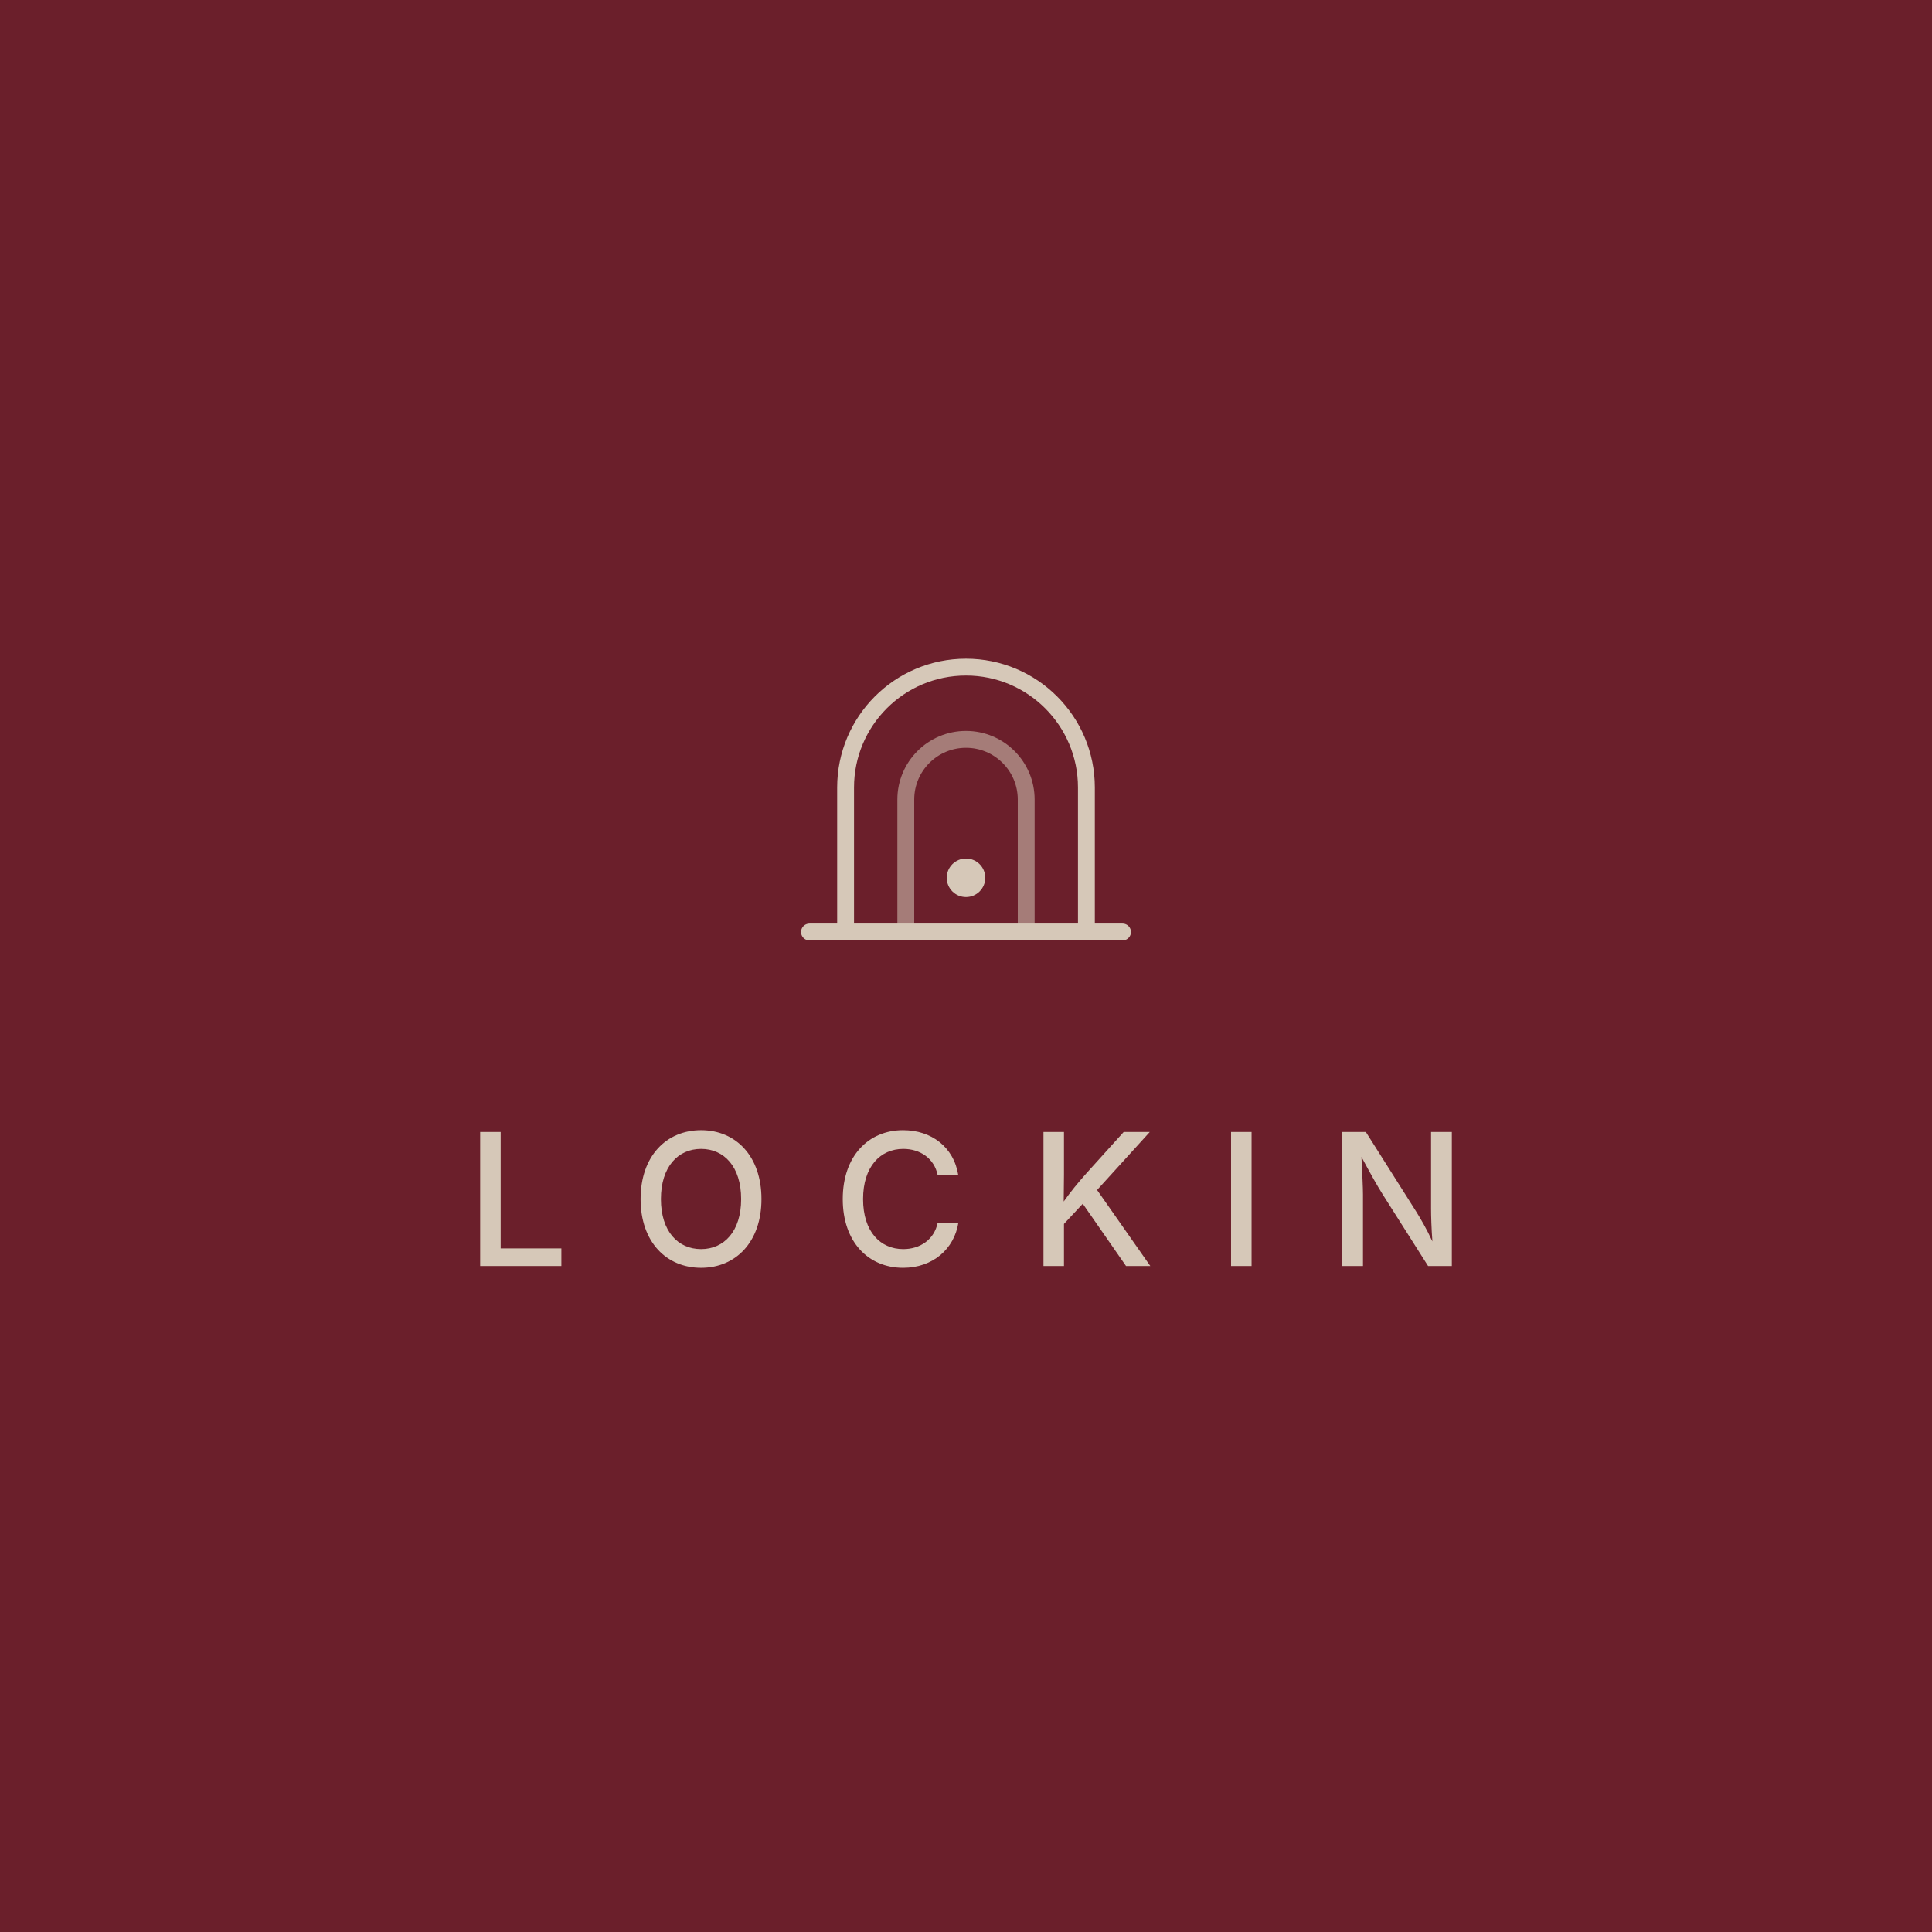
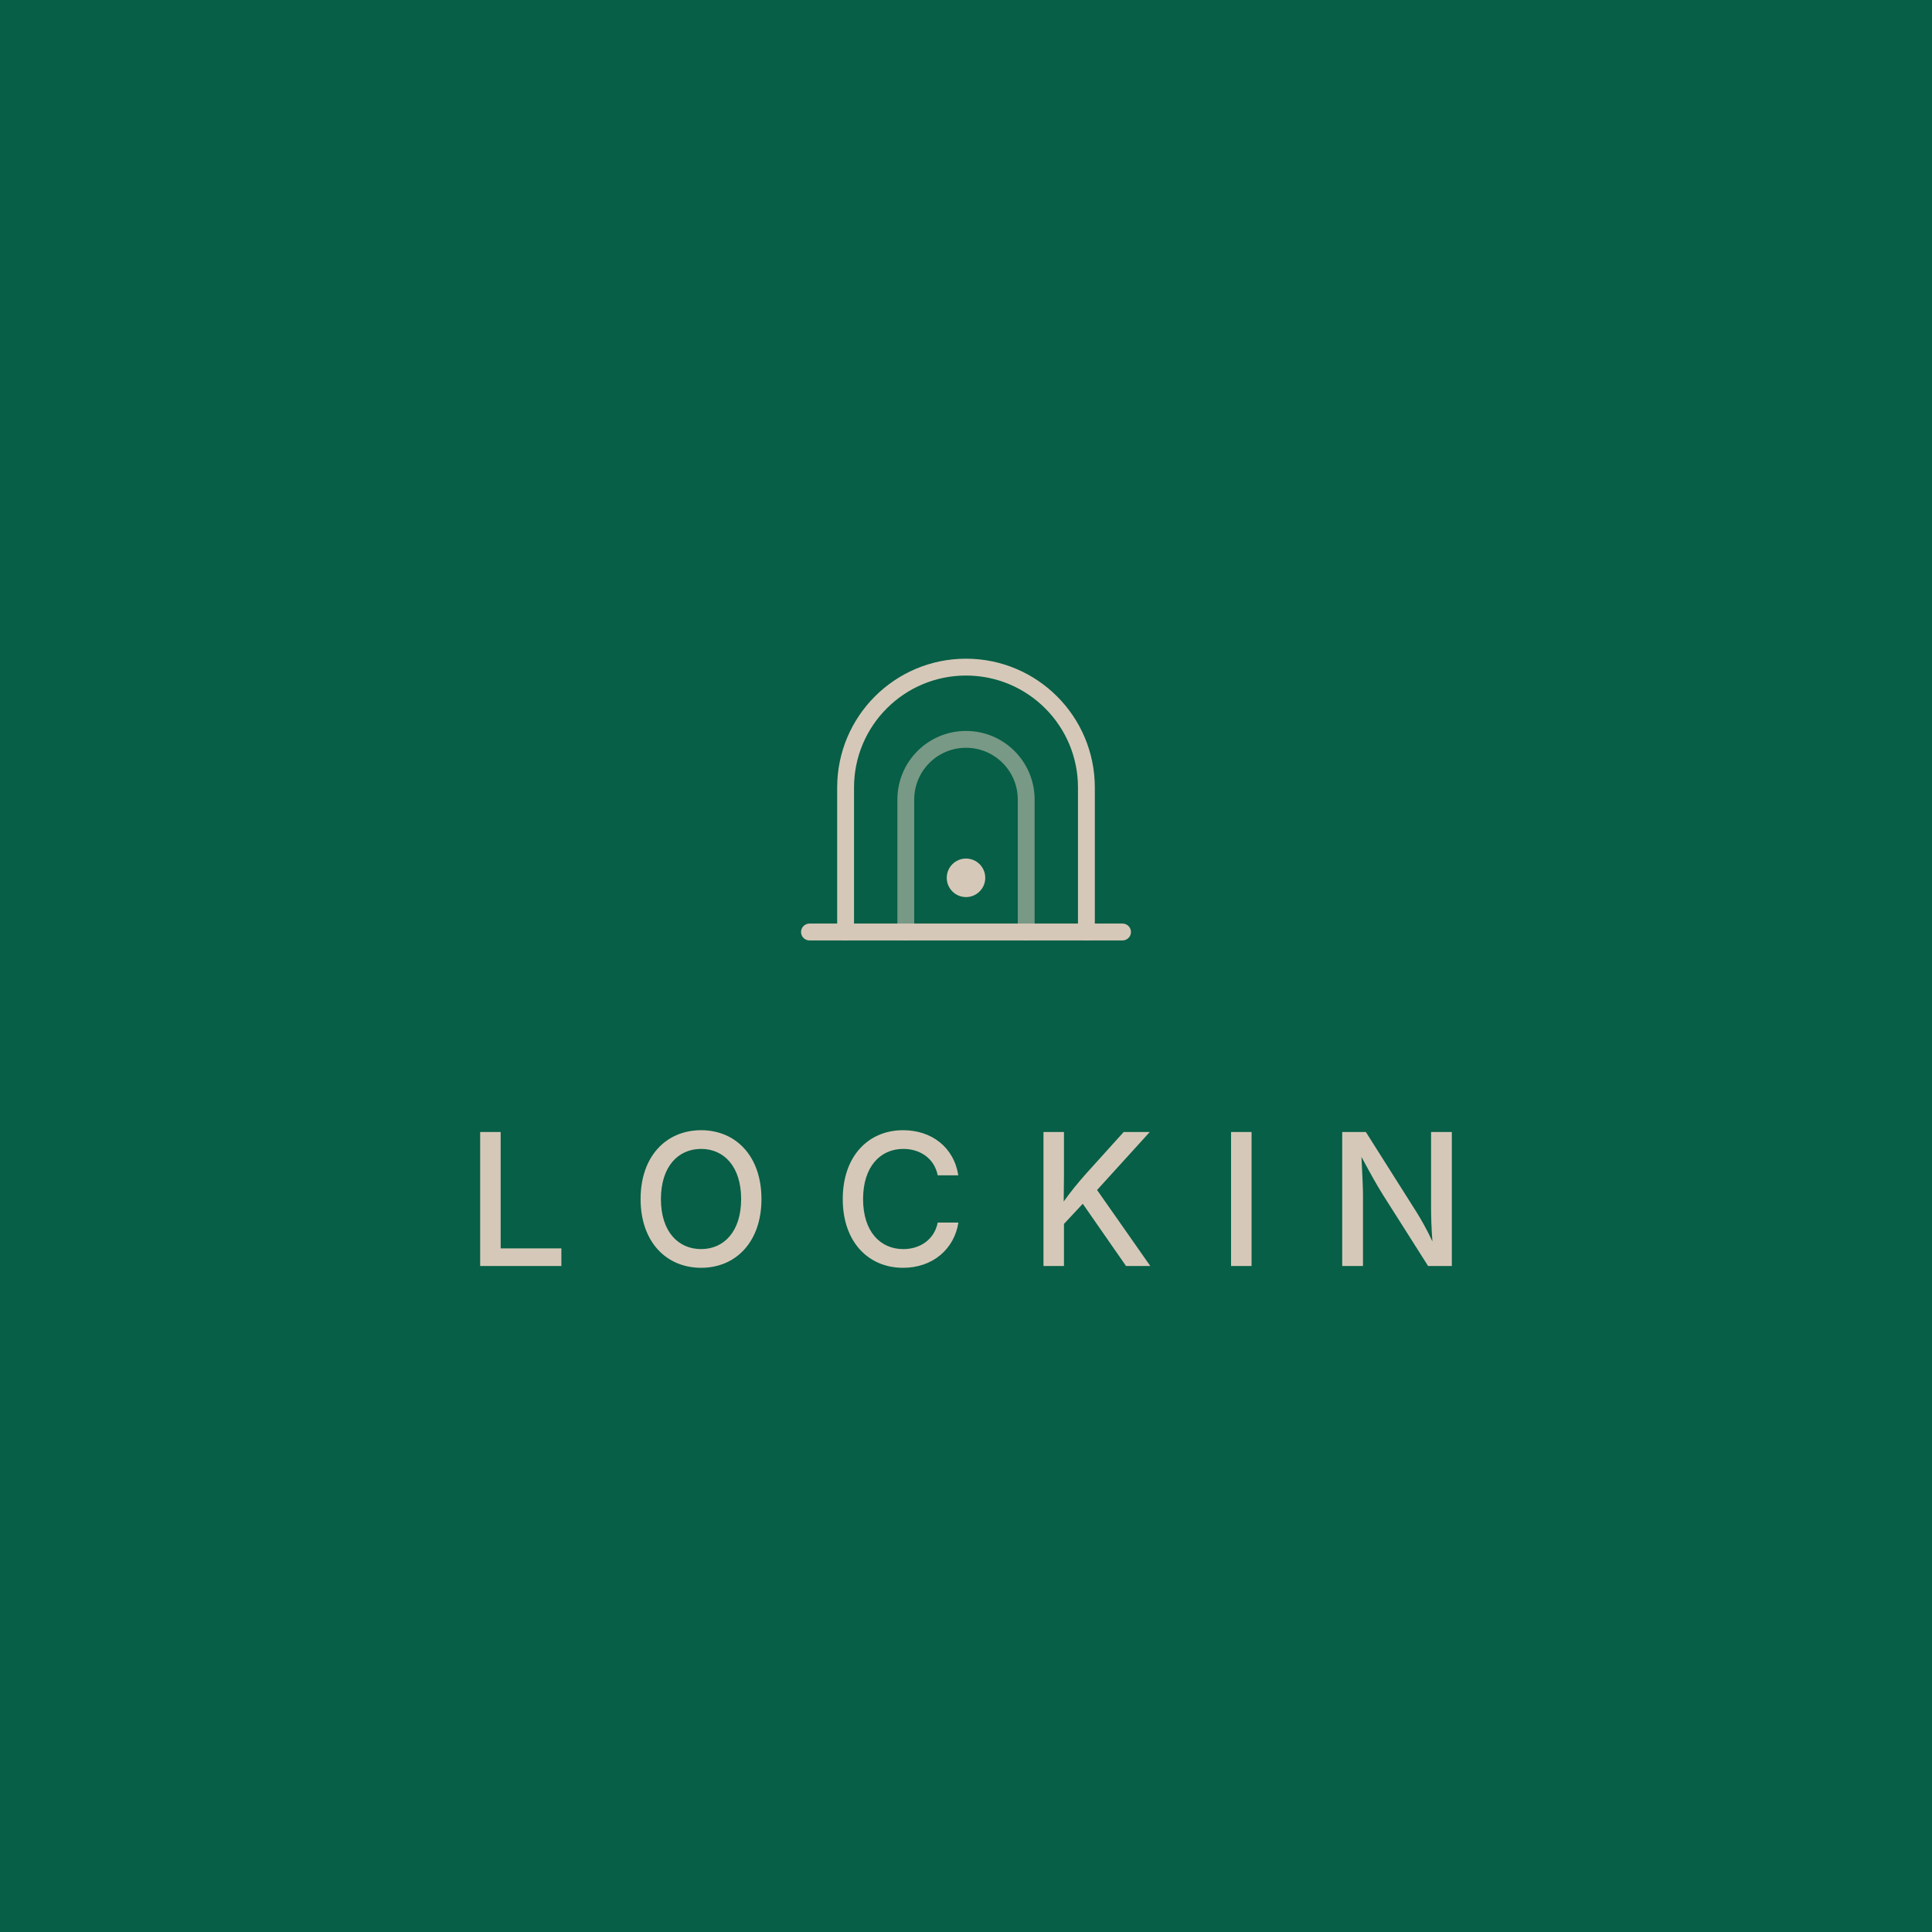
<svg xmlns="http://www.w3.org/2000/svg" viewBox="0 0 1932 1932" width="2000" height="2000">
-   <rect width="1932" height="1932" fill="#6b1f2b" />
+   <rect width="1932" height="1932" fill="#065f46" />
  <g transform="translate(0 66)">
    <g transform="translate(773.36 552.96) scale(12.04)" fill="none" stroke-linecap="round" stroke-width="1.4">
      <path d="M6 26V14a10 10 0 0 1 20 0v12" stroke="#d6c8b8" />
      <path d="M11 26V15a5 5 0 0 1 10 0v11" stroke="#d6c8b8" opacity="0.55" />
      <circle cx="16" cy="21.5" r="1.6" fill="#d6c8b8" stroke="none" />
      <path d="M3 26h26" stroke="#d6c8b8" />
    </g>
    <path d="M480.163 1200.0H561.372V1182.373H500.667V1066.0H480.163ZM701.118 1201.799C735.832 1201.799 761.463 1175.898 761.463 1133.09C761.463 1090.102 735.832 1064.201 701.118 1064.201C666.314 1064.201 640.593 1090.102 640.593 1133.09C640.593 1175.898 666.314 1201.799 701.118 1201.799ZM701.118 1183.093C678.095 1183.093 660.918 1165.466 660.918 1133.09C660.918 1100.624 678.095 1082.907 701.118 1082.907C723.961 1082.907 741.138 1100.534 741.138 1133.09C741.138 1165.466 723.961 1183.093 701.118 1183.093ZM903.097 1201.799C932.685 1201.799 954.269 1183.093 958.406 1156.562H937.721C934.304 1173.65 920.004 1183.093 903.277 1183.093C880.344 1183.093 863.077 1165.646 863.077 1133.09C863.077 1100.714 880.254 1082.907 903.277 1082.907C920.004 1082.907 934.304 1092.26 937.721 1109.348H958.316C953.819 1080.929 931.336 1064.201 903.097 1064.201C868.383 1064.201 842.752 1090.102 842.752 1133.09C842.752 1175.898 868.293 1201.799 903.097 1201.799ZM1043.472 1200.0H1063.977V1157.911L1082.773 1137.766L1126.031 1200.0H1150.312L1097.072 1124.007L1149.773 1066.0H1123.692L1086.1 1107.639C1077.557 1117.262 1070.542 1125.895 1063.707 1135.518L1063.977 1108.808V1066.0H1043.472ZM1251.567 1066.0H1231.062V1200.0H1251.567ZM1342.209 1200.0H1362.984V1128.503C1362.984 1121.579 1362.264 1107.729 1361.455 1090.911C1371.167 1108.898 1376.294 1118.161 1382.859 1128.683L1428.095 1200.0H1451.837V1066.0H1431.063V1142.263C1431.063 1149.997 1431.422 1162.498 1432.412 1175.448C1426.476 1162.588 1420.451 1152.426 1416.314 1145.77L1365.861 1066.0H1342.209Z" fill="#d6c8b8" />
  </g>
</svg>
